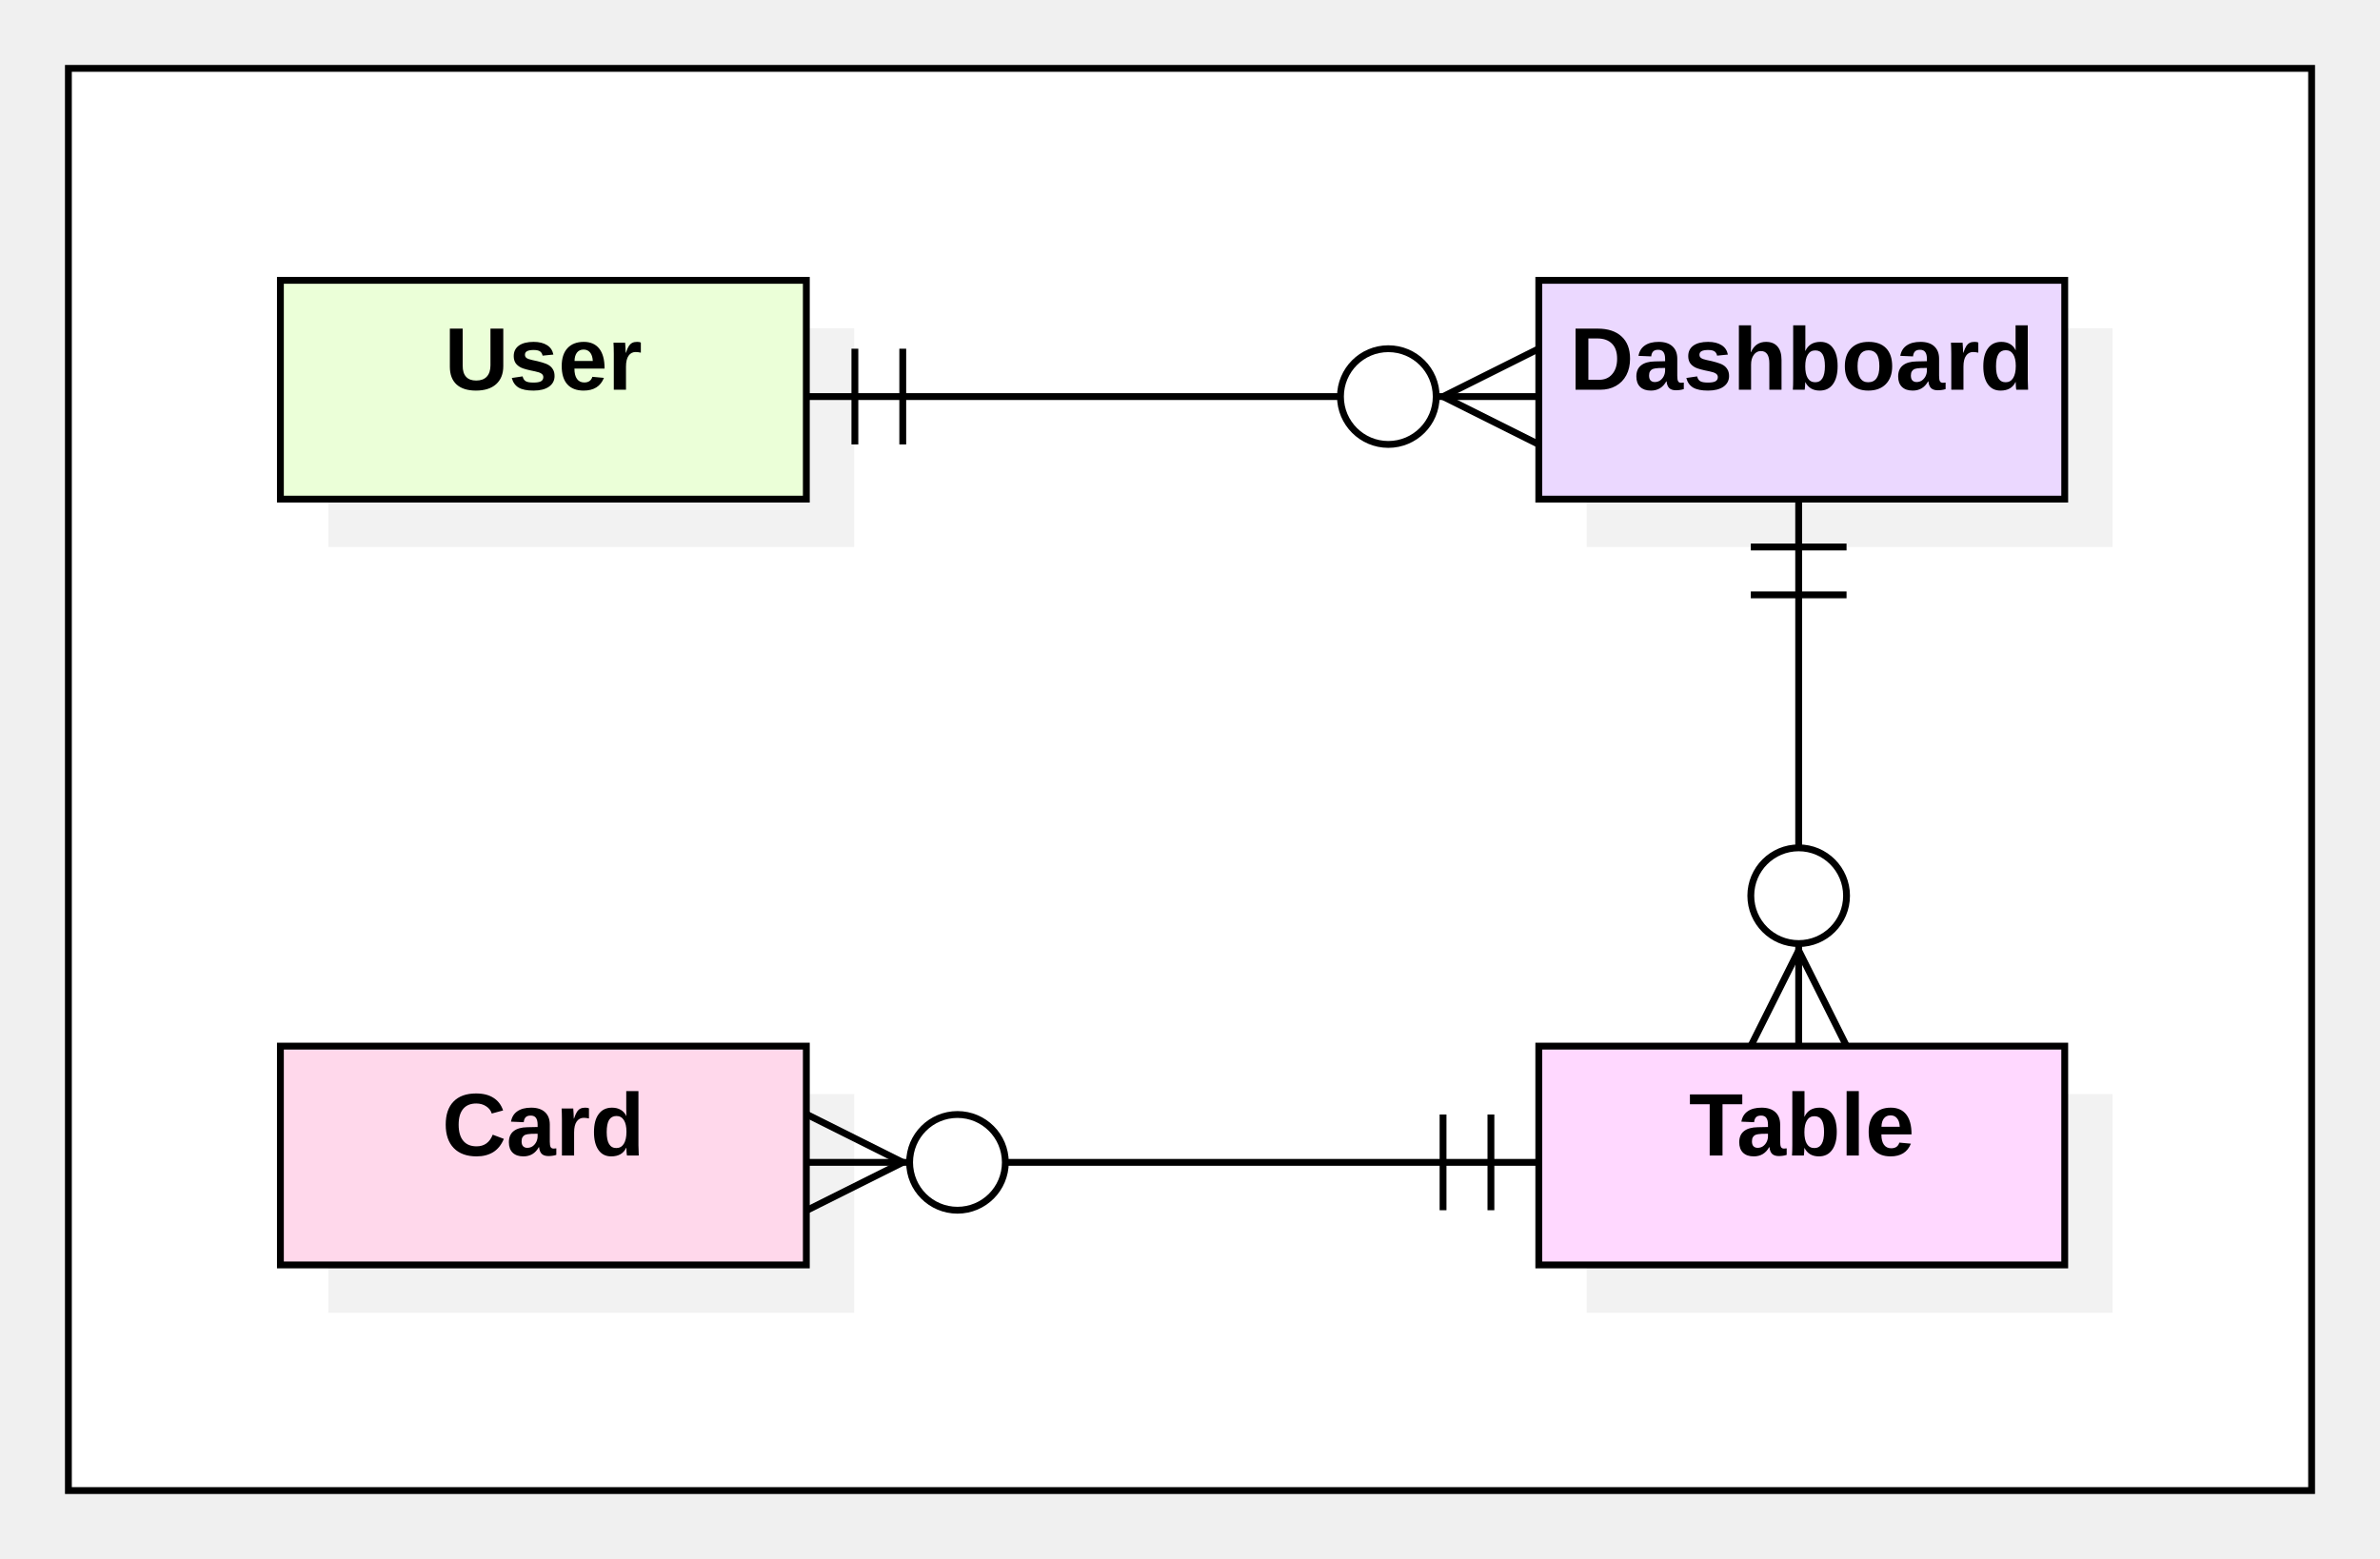
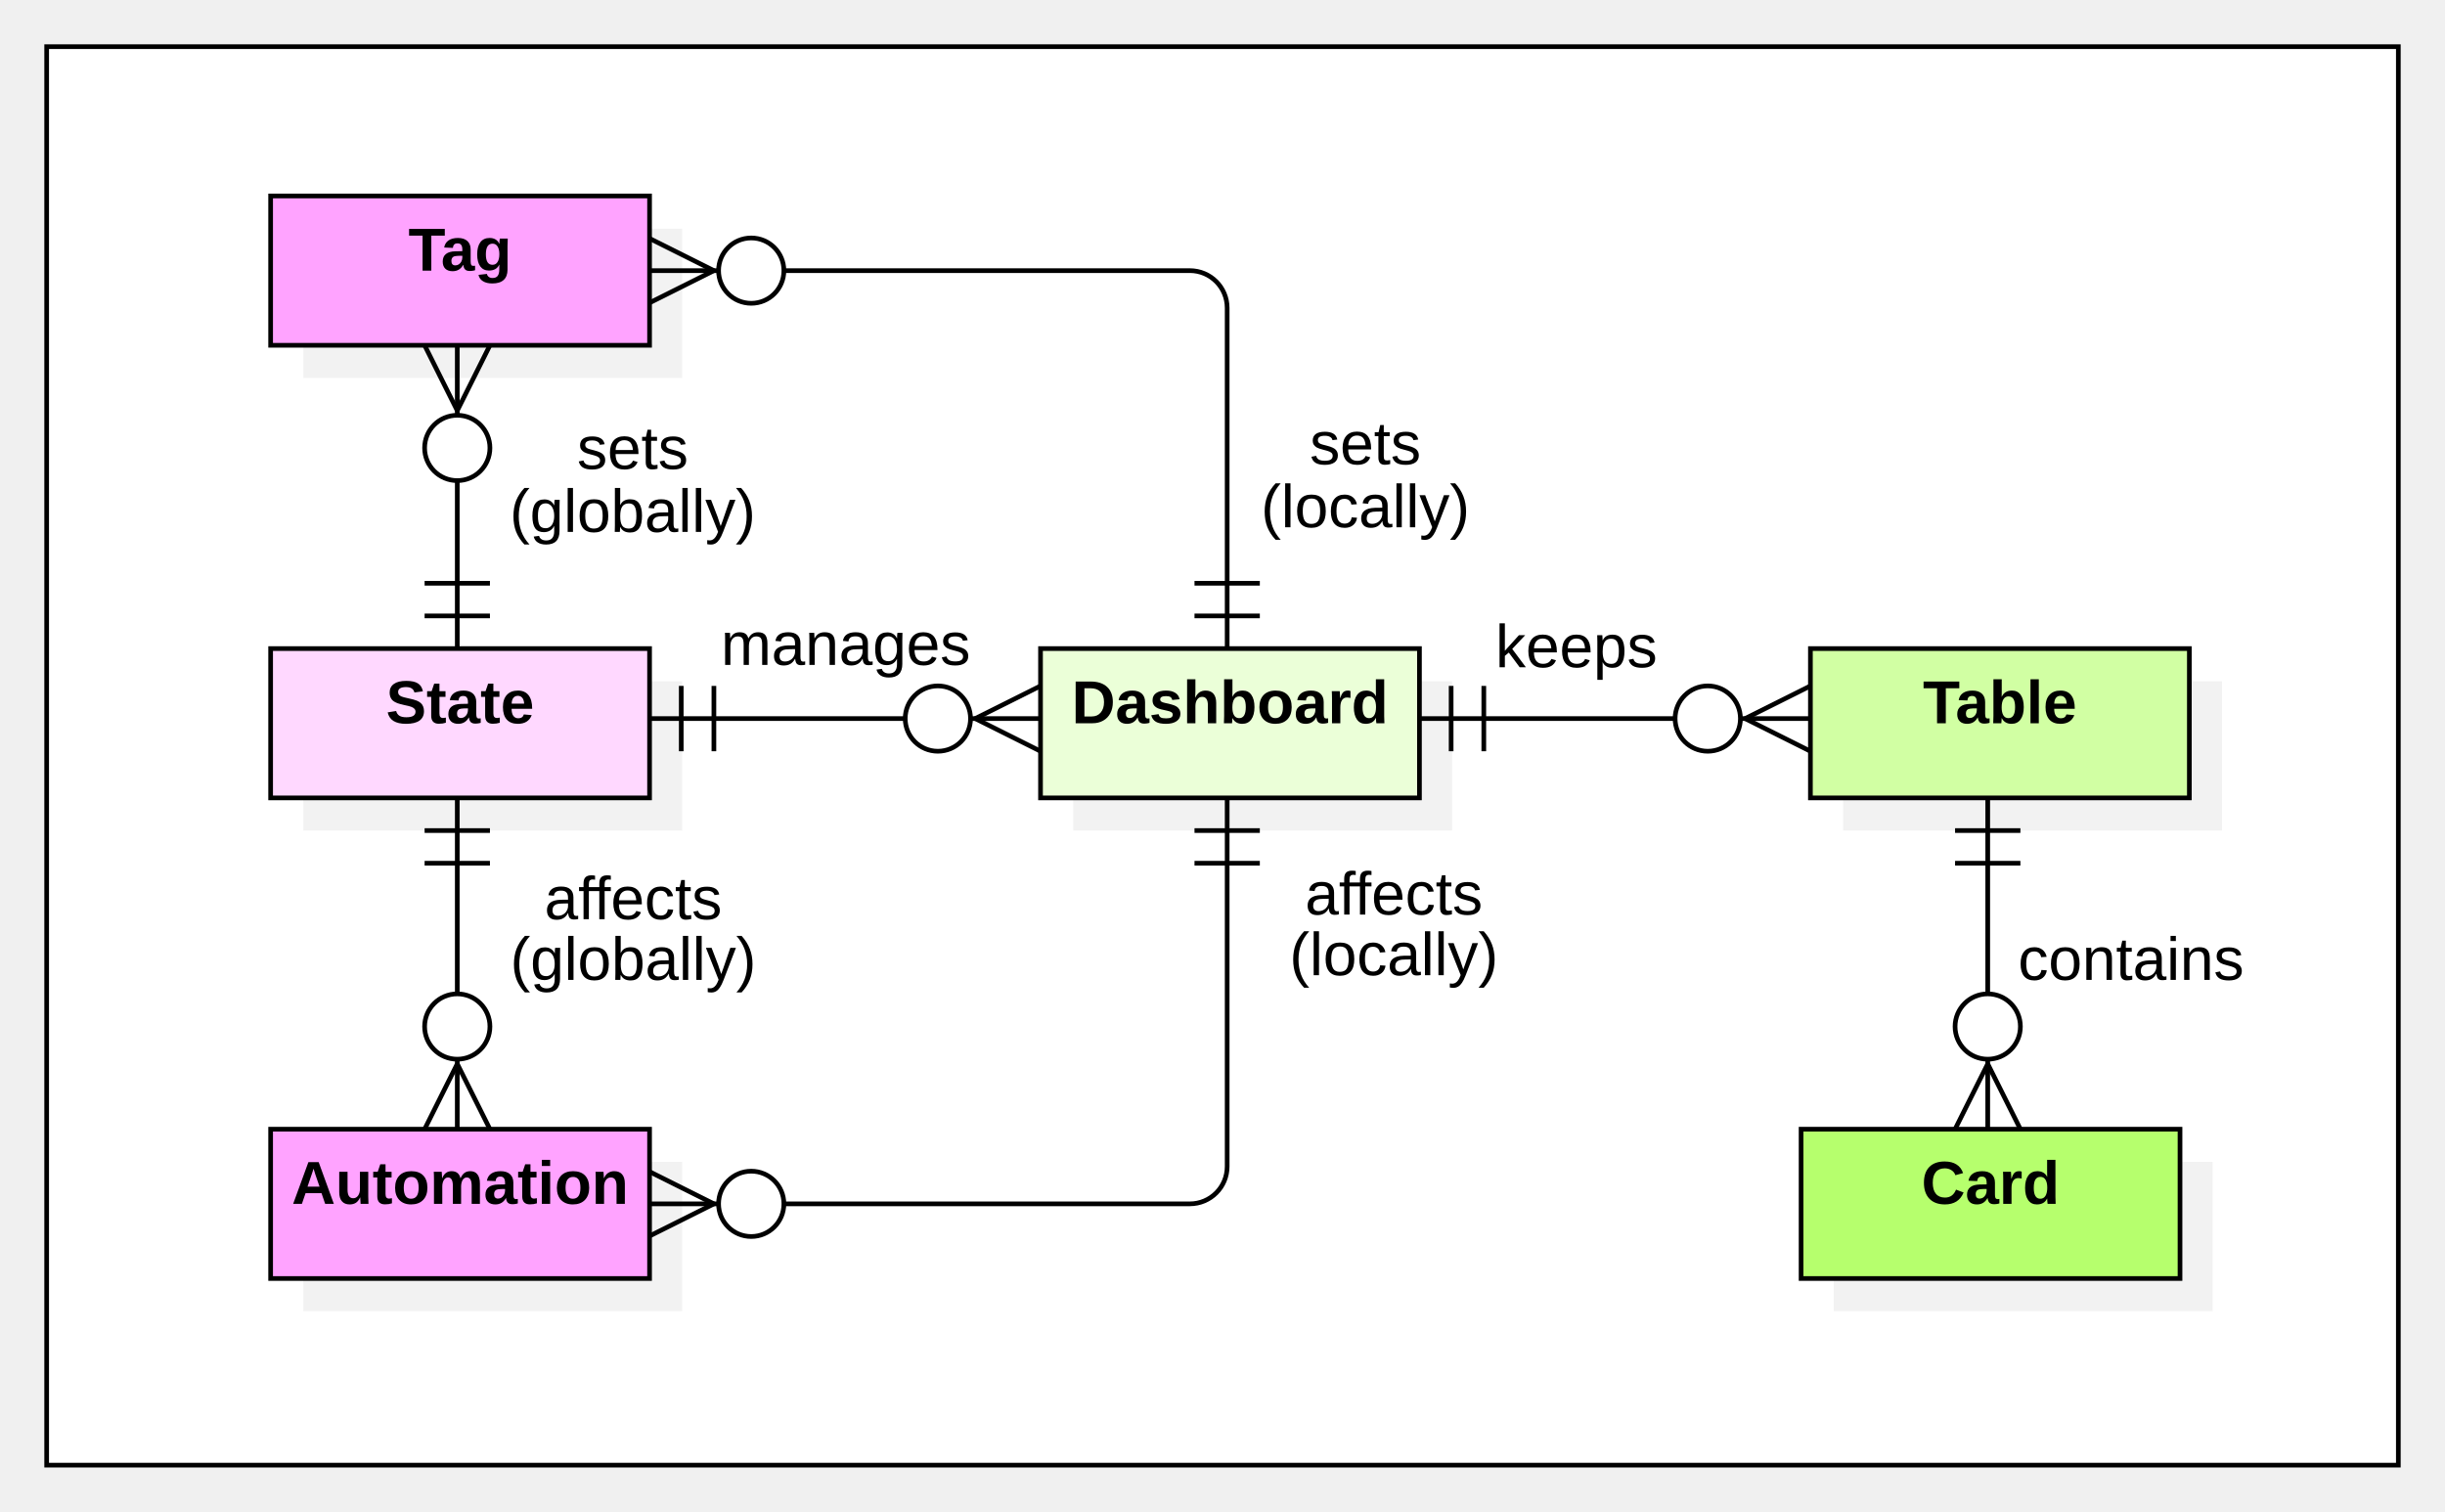
- <svg xmlns="http://www.w3.org/2000/svg" version="1.1" width="348" height="228">
+ <svg xmlns="http://www.w3.org/2000/svg" version="1.1" width="524" height="324">
  <defs />
  <g>
-     <g transform="translate(-150,-150) scale(1,1)">
-       <rect fill="#ffffff" stroke="none" x="160" y="160" width="328" height="208" />
-     </g>
-     <g transform="translate(-150,-150) scale(1,1)">
-       <path fill="none" stroke="#000000" d="M 160 160 L 488 160 L 488 368 L 160 368 L 160 160 Z Z" stroke-miterlimit="10" />
-     </g>
-     <g transform="translate(-150,-150) scale(1,1)">
-       <rect fill="#C0C0C0" stroke="none" x="198" y="198" width="76.901" height="32" opacity="0.2" />
-     </g>
-     <g transform="translate(-150,-150) scale(1,1)">
-       <rect fill="#ebffd8" stroke="none" x="191" y="191" width="76.901" height="32" />
-     </g>
-     <g transform="translate(-150,-150) scale(1,1)">
-       <path fill="none" stroke="#000000" d="M 191 191 L 267.901 191 L 267.901 223 L 191 223 L 191 191 Z Z" stroke-miterlimit="10" />
-     </g>
-     <g transform="translate(-150,-150) scale(1,1)">
-       <g>
-         <path fill="none" stroke="none" />
-         <text fill="#000000" stroke="none" font-family="Arial" font-size="13px" font-style="normal" font-weight="bold" text-decoration="none" x="214.997" y="207">User</text>
-       </g>
-     </g>
-     <g transform="translate(-150,-150) scale(1,1)">
-       <rect fill="#C0C0C0" stroke="none" x="382" y="198" width="76.901" height="32" opacity="0.2" />
-     </g>
-     <g transform="translate(-150,-150) scale(1,1)">
-       <rect fill="#ebd8ff" stroke="none" x="375" y="191" width="76.901" height="32" />
-     </g>
-     <g transform="translate(-150,-150) scale(1,1)">
-       <path fill="none" stroke="#000000" d="M 375 191 L 451.901 191 L 451.901 223 L 375 223 L 375 191 Z Z" stroke-miterlimit="10" />
-     </g>
-     <g transform="translate(-150,-150) scale(1,1)">
-       <g>
-         <path fill="none" stroke="none" />
-         <text fill="#000000" stroke="none" font-family="Arial" font-size="13px" font-style="normal" font-weight="bold" text-decoration="none" x="379.5" y="207">Dashboard</text>
-       </g>
-     </g>
-     <g transform="translate(-150,-150) scale(1,1)">
-       <rect fill="#C0C0C0" stroke="none" x="382" y="310" width="76.901" height="32" opacity="0.2" />
-     </g>
-     <g transform="translate(-150,-150) scale(1,1)">
-       <rect fill="#ffd8ff" stroke="none" x="375" y="303" width="76.901" height="32" />
-     </g>
-     <g transform="translate(-150,-150) scale(1,1)">
-       <path fill="none" stroke="#000000" d="M 375 303 L 451.901 303 L 451.901 335 L 375 335 L 375 303 Z Z" stroke-miterlimit="10" />
-     </g>
-     <g transform="translate(-150,-150) scale(1,1)">
-       <g>
-         <path fill="none" stroke="none" />
-         <text fill="#000000" stroke="none" font-family="Arial" font-size="13px" font-style="normal" font-weight="bold" text-decoration="none" x="396.956" y="319">Table</text>
-       </g>
-     </g>
-     <g transform="translate(-150,-150) scale(1,1)">
-       <rect fill="#C0C0C0" stroke="none" x="198" y="310" width="76.901" height="32" opacity="0.2" />
-     </g>
-     <g transform="translate(-150,-150) scale(1,1)">
-       <rect fill="#ffd8eb" stroke="none" x="191" y="303" width="76.901" height="32" />
-     </g>
-     <g transform="translate(-150,-150) scale(1,1)">
-       <path fill="none" stroke="#000000" d="M 191 303 L 267.901 303 L 267.901 335 L 191 335 L 191 303 Z Z" stroke-miterlimit="10" />
-     </g>
-     <g transform="translate(-150,-150) scale(1,1)">
-       <g>
-         <path fill="none" stroke="none" />
-         <text fill="#000000" stroke="none" font-family="Arial" font-size="13px" font-style="normal" font-weight="bold" text-decoration="none" x="214.641" y="319">Card</text>
-       </g>
-     </g>
-     <g transform="translate(-150,-150) scale(1,1)">
-       <path fill="none" stroke="#000000" d="M 268 208 L 375 208" stroke-miterlimit="10" />
-     </g>
-     <g transform="translate(-150,-150) scale(1,1)">
-       <path fill="none" stroke="#000000" d="M 361 208 L 375 215" stroke-miterlimit="10" />
-     </g>
-     <g transform="translate(-150,-150) scale(1,1)">
-       <path fill="none" stroke="#000000" d="M 361 208 L 375 201" stroke-miterlimit="10" />
-     </g>
-     <g transform="translate(-150,-150) scale(1,1)">
-       <path fill="#FFFFFF" stroke="none" d="M 346 208 C 346 204.134 349.134 201 353 201 C 356.866 201 360 204.134 360 208 C 360 211.866 356.866 215 353 215 C 349.134 215 346 211.866 346 208 Z" />
-     </g>
-     <g transform="translate(-150,-150) scale(1,1)">
-       <path fill="none" stroke="#000000" d="M 346 208 C 346 204.134 349.134 201 353 201 C 356.866 201 360 204.134 360 208 C 360 211.866 356.866 215 353 215 C 349.134 215 346 211.866 346 208 Z" stroke-miterlimit="10" />
-     </g>
-     <g transform="translate(-150,-150) scale(1,1)">
-       <path fill="none" stroke="#000000" d="M 275 201 L 275 215" stroke-miterlimit="10" />
-     </g>
-     <g transform="translate(-150,-150) scale(1,1)">
-       <path fill="none" stroke="#000000" d="M 282 201 L 282 215" stroke-miterlimit="10" />
-     </g>
-     <g transform="translate(-150,-150) scale(1,1)">
-       <g>
-         <path fill="none" stroke="none" />
-         <text fill="#000000" stroke="none" font-family="Arial" font-size="13px" font-style="normal" font-weight="normal" text-decoration="none" x="292.5" y="193" />
-       </g>
-     </g>
-     <g transform="translate(-150,-150) scale(1,1)">
-       <g>
-         <path fill="none" stroke="none" />
-         <text fill="#000000" stroke="none" font-family="Arial" font-size="13px" font-style="normal" font-weight="normal" text-decoration="none" x="348.5" y="193" />
-       </g>
-     </g>
-     <g transform="translate(-150,-150) scale(1,1)">
-       <path fill="none" stroke="#000000" d="M 413 223 L 413 303" stroke-miterlimit="10" />
-     </g>
-     <g transform="translate(-150,-150) scale(1,1)">
-       <path fill="none" stroke="#000000" d="M 413 289 L 406 303" stroke-miterlimit="10" />
-     </g>
-     <g transform="translate(-150,-150) scale(1,1)">
-       <path fill="none" stroke="#000000" d="M 413 289 L 420 303" stroke-miterlimit="10" />
-     </g>
-     <g transform="translate(-150,-150) scale(1,1)">
-       <path fill="#FFFFFF" stroke="none" d="M 406 281 C 406 277.134 409.134 274 413 274 C 416.866 274 420 277.134 420 281 C 420 284.866 416.866 288 413 288 C 409.134 288 406 284.866 406 281 Z" />
-     </g>
-     <g transform="translate(-150,-150) scale(1,1)">
-       <path fill="none" stroke="#000000" d="M 406 281 C 406 277.134 409.134 274 413 274 C 416.866 274 420 277.134 420 281 C 420 284.866 416.866 288 413 288 C 409.134 288 406 284.866 406 281 Z" stroke-miterlimit="10" />
-     </g>
-     <g transform="translate(-150,-150) scale(1,1)">
-       <path fill="none" stroke="#000000" d="M 420 230 L 406 230" stroke-miterlimit="10" />
-     </g>
-     <g transform="translate(-150,-150) scale(1,1)">
-       <path fill="none" stroke="#000000" d="M 420 237 L 406 237" stroke-miterlimit="10" />
-     </g>
-     <g transform="translate(-150,-150) scale(1,1)">
-       <g>
-         <path fill="none" stroke="none" />
-         <text fill="#000000" stroke="none" font-family="Arial" font-size="13px" font-style="normal" font-weight="normal" text-decoration="none" x="427.5" y="248" />
-       </g>
-     </g>
-     <g transform="translate(-150,-150) scale(1,1)">
-       <g>
-         <path fill="none" stroke="none" />
-         <text fill="#000000" stroke="none" font-family="Arial" font-size="13px" font-style="normal" font-weight="normal" text-decoration="none" x="427.5" y="277" />
-       </g>
-     </g>
-     <g transform="translate(-150,-150) scale(1,1)">
-       <path fill="none" stroke="#000000" d="M 375 320 L 268 320" stroke-miterlimit="10" />
-     </g>
-     <g transform="translate(-150,-150) scale(1,1)">
-       <path fill="none" stroke="#000000" d="M 282 320 L 268 313" stroke-miterlimit="10" />
-     </g>
-     <g transform="translate(-150,-150) scale(1,1)">
-       <path fill="none" stroke="#000000" d="M 282 320 L 268 327" stroke-miterlimit="10" />
-     </g>
-     <g transform="translate(-150,-150) scale(1,1)">
-       <path fill="#FFFFFF" stroke="none" d="M 283 320 C 283 316.134 286.134 313 290 313 C 293.866 313 297 316.134 297 320 C 297 323.866 293.866 327 290 327 C 286.134 327 283 323.866 283 320 Z" />
-     </g>
-     <g transform="translate(-150,-150) scale(1,1)">
-       <path fill="none" stroke="#000000" d="M 283 320 C 283 316.134 286.134 313 290 313 C 293.866 313 297 316.134 297 320 C 297 323.866 293.866 327 290 327 C 286.134 327 283 323.866 283 320 Z" stroke-miterlimit="10" />
-     </g>
-     <g transform="translate(-150,-150) scale(1,1)">
-       <path fill="none" stroke="#000000" d="M 368 327 L 368 313" stroke-miterlimit="10" />
-     </g>
-     <g transform="translate(-150,-150) scale(1,1)">
-       <path fill="none" stroke="#000000" d="M 361 327 L 361 313" stroke-miterlimit="10" />
-     </g>
-     <g transform="translate(-150,-150) scale(1,1)">
-       <g>
-         <path fill="none" stroke="none" />
-         <text fill="#000000" stroke="none" font-family="Arial" font-size="13px" font-style="normal" font-weight="normal" text-decoration="none" x="348.5" y="334" />
-       </g>
-     </g>
-     <g transform="translate(-150,-150) scale(1,1)">
-       <g>
-         <path fill="none" stroke="none" />
-         <text fill="#000000" stroke="none" font-family="Arial" font-size="13px" font-style="normal" font-weight="normal" text-decoration="none" x="292.5" y="334" />
+     <g transform="translate(-278,-70) scale(1,1)">
+       <rect fill="#ffffff" stroke="none" x="288" y="80" width="504" height="304" />
+     </g>
+     <g transform="translate(-278,-70) scale(1,1)">
+       <path fill="none" stroke="#000000" d="M 288 80 L 792 80 L 792 384 L 288 384 L 288 80 Z Z" stroke-miterlimit="10" />
+     </g>
+     <g transform="translate(-278,-70) scale(1,1)">
+       <rect fill="#C0C0C0" stroke="none" x="343" y="216" width="81.211" height="32" opacity="0.2" />
+     </g>
+     <g transform="translate(-278,-70) scale(1,1)">
+       <rect fill="#ffd8ff" stroke="none" x="336" y="209" width="81.211" height="32" />
+     </g>
+     <g transform="translate(-278,-70) scale(1,1)">
+       <path fill="none" stroke="#000000" d="M 336 209 L 417.211 209 L 417.211 241 L 336 241 L 336 209 Z Z" stroke-miterlimit="10" />
+     </g>
+     <g transform="translate(-278,-70) scale(1,1)">
+       <g>
+         <path fill="none" stroke="none" />
+         <text fill="#000000" stroke="none" font-family="Arial" font-size="13px" font-style="normal" font-weight="bold" text-decoration="none" x="360.711" y="225">State</text>
+       </g>
+     </g>
+     <g transform="translate(-278,-70) scale(1,1)">
+       <rect fill="#C0C0C0" stroke="none" x="508" y="216" width="81.211" height="32" opacity="0.2" />
+     </g>
+     <g transform="translate(-278,-70) scale(1,1)">
+       <rect fill="#ebffd8" stroke="none" x="501" y="209" width="81.211" height="32" />
+     </g>
+     <g transform="translate(-278,-70) scale(1,1)">
+       <path fill="none" stroke="#000000" d="M 501 209 L 582.211 209 L 582.211 241 L 501 241 L 501 209 Z Z" stroke-miterlimit="10" />
+     </g>
+     <g transform="translate(-278,-70) scale(1,1)">
+       <g>
+         <path fill="none" stroke="none" />
+         <text fill="#000000" stroke="none" font-family="Arial" font-size="13px" font-style="normal" font-weight="bold" text-decoration="none" x="507.655" y="225">Dashboard</text>
+       </g>
+     </g>
+     <g transform="translate(-278,-70) scale(1,1)">
+       <rect fill="#C0C0C0" stroke="none" x="673" y="216" width="81.211" height="32" opacity="0.2" />
+     </g>
+     <g transform="translate(-278,-70) scale(1,1)">
+       <rect fill="#d1ffa3" stroke="none" x="666" y="209" width="81.211" height="32" />
+     </g>
+     <g transform="translate(-278,-70) scale(1,1)">
+       <path fill="none" stroke="#000000" d="M 666 209 L 747.211 209 L 747.211 241 L 666 241 L 666 209 Z Z" stroke-miterlimit="10" />
+     </g>
+     <g transform="translate(-278,-70) scale(1,1)">
+       <g>
+         <path fill="none" stroke="none" />
+         <text fill="#000000" stroke="none" font-family="Arial" font-size="13px" font-style="normal" font-weight="bold" text-decoration="none" x="690.111" y="225">Table</text>
+       </g>
+     </g>
+     <g transform="translate(-278,-70) scale(1,1)">
+       <rect fill="#C0C0C0" stroke="none" x="671" y="319" width="81.211" height="32" opacity="0.2" />
+     </g>
+     <g transform="translate(-278,-70) scale(1,1)">
+       <rect fill="#b6ff6d" stroke="none" x="664" y="312" width="81.211" height="32" />
+     </g>
+     <g transform="translate(-278,-70) scale(1,1)">
+       <path fill="none" stroke="#000000" d="M 664 312 L 745.211 312 L 745.211 344 L 664 344 L 664 312 Z Z" stroke-miterlimit="10" />
+     </g>
+     <g transform="translate(-278,-70) scale(1,1)">
+       <g>
+         <path fill="none" stroke="none" />
+         <text fill="#000000" stroke="none" font-family="Arial" font-size="13px" font-style="normal" font-weight="bold" text-decoration="none" x="689.796" y="328">Card</text>
+       </g>
+     </g>
+     <g transform="translate(-278,-70) scale(1,1)">
+       <rect fill="#C0C0C0" stroke="none" x="343" y="319" width="81.211" height="32" opacity="0.2" />
+     </g>
+     <g transform="translate(-278,-70) scale(1,1)">
+       <rect fill="#ffa3ff" stroke="none" x="336" y="312" width="81.211" height="32" />
+     </g>
+     <g transform="translate(-278,-70) scale(1,1)">
+       <path fill="none" stroke="#000000" d="M 336 312 L 417.211 312 L 417.211 344 L 336 344 L 336 312 Z Z" stroke-miterlimit="10" />
+     </g>
+     <g transform="translate(-278,-70) scale(1,1)">
+       <g>
+         <path fill="none" stroke="none" />
+         <text fill="#000000" stroke="none" font-family="Arial" font-size="13px" font-style="normal" font-weight="bold" text-decoration="none" x="340.5" y="328">Automation</text>
+       </g>
+     </g>
+     <g transform="translate(-278,-70) scale(1,1)">
+       <rect fill="#C0C0C0" stroke="none" x="343" y="119" width="81.211" height="32" opacity="0.2" />
+     </g>
+     <g transform="translate(-278,-70) scale(1,1)">
+       <rect fill="#ffa3ff" stroke="none" x="336" y="112" width="81.211" height="32" />
+     </g>
+     <g transform="translate(-278,-70) scale(1,1)">
+       <path fill="none" stroke="#000000" d="M 336 112 L 417.211 112 L 417.211 144 L 336 144 L 336 112 Z Z" stroke-miterlimit="10" />
+     </g>
+     <g transform="translate(-278,-70) scale(1,1)">
+       <g>
+         <path fill="none" stroke="none" />
+         <text fill="#000000" stroke="none" font-family="Arial" font-size="13px" font-style="normal" font-weight="bold" text-decoration="none" x="365.532" y="128">Tag</text>
+       </g>
+     </g>
+     <g transform="translate(-278,-70) scale(1,1)">
+       <path fill="none" stroke="#000000" d="M 417 224 L 501 224" stroke-miterlimit="10" />
+     </g>
+     <g transform="translate(-278,-70) scale(1,1)">
+       <path fill="none" stroke="#000000" d="M 487 224 L 501 231" stroke-miterlimit="10" />
+     </g>
+     <g transform="translate(-278,-70) scale(1,1)">
+       <path fill="none" stroke="#000000" d="M 487 224 L 501 217" stroke-miterlimit="10" />
+     </g>
+     <g transform="translate(-278,-70) scale(1,1)">
+       <path fill="#FFFFFF" stroke="none" d="M 472 224 C 472 220.134 475.134 217 479 217 C 482.866 217 486 220.134 486 224 C 486 227.866 482.866 231 479 231 C 475.134 231 472 227.866 472 224 Z" />
+     </g>
+     <g transform="translate(-278,-70) scale(1,1)">
+       <path fill="none" stroke="#000000" d="M 472 224 C 472 220.134 475.134 217 479 217 C 482.866 217 486 220.134 486 224 C 486 227.866 482.866 231 479 231 C 475.134 231 472 227.866 472 224 Z" stroke-miterlimit="10" />
+     </g>
+     <g transform="translate(-278,-70) scale(1,1)">
+       <path fill="none" stroke="#000000" d="M 424 217 L 424 231" stroke-miterlimit="10" />
+     </g>
+     <g transform="translate(-278,-70) scale(1,1)">
+       <path fill="none" stroke="#000000" d="M 431 217 L 431 231" stroke-miterlimit="10" />
+     </g>
+     <g transform="translate(-278,-70) scale(1,1)">
+       <g>
+         <path fill="none" stroke="none" />
+         <text fill="#000000" stroke="none" font-family="Arial" font-size="13px" font-style="normal" font-weight="normal" text-decoration="none" x="432.5" y="212.5">manages</text>
+       </g>
+     </g>
+     <g transform="translate(-278,-70) scale(1,1)">
+       <g>
+         <path fill="none" stroke="none" />
+         <text fill="#000000" stroke="none" font-family="Arial" font-size="13px" font-style="normal" font-weight="normal" text-decoration="none" x="441.5" y="209" />
+       </g>
+     </g>
+     <g transform="translate(-278,-70) scale(1,1)">
+       <g>
+         <path fill="none" stroke="none" />
+         <text fill="#000000" stroke="none" font-family="Arial" font-size="13px" font-style="normal" font-weight="normal" text-decoration="none" x="474.5" y="209" />
+       </g>
+     </g>
+     <g transform="translate(-278,-70) scale(1,1)">
+       <path fill="none" stroke="#000000" d="M 582 224 L 666 224" stroke-miterlimit="10" />
+     </g>
+     <g transform="translate(-278,-70) scale(1,1)">
+       <path fill="none" stroke="#000000" d="M 652 224 L 666 231" stroke-miterlimit="10" />
+     </g>
+     <g transform="translate(-278,-70) scale(1,1)">
+       <path fill="none" stroke="#000000" d="M 652 224 L 666 217" stroke-miterlimit="10" />
+     </g>
+     <g transform="translate(-278,-70) scale(1,1)">
+       <path fill="#FFFFFF" stroke="none" d="M 637 224 C 637 220.134 640.134 217 644 217 C 647.866 217 651 220.134 651 224 C 651 227.866 647.866 231 644 231 C 640.134 231 637 227.866 637 224 Z" />
+     </g>
+     <g transform="translate(-278,-70) scale(1,1)">
+       <path fill="none" stroke="#000000" d="M 637 224 C 637 220.134 640.134 217 644 217 C 647.866 217 651 220.134 651 224 C 651 227.866 647.866 231 644 231 C 640.134 231 637 227.866 637 224 Z" stroke-miterlimit="10" />
+     </g>
+     <g transform="translate(-278,-70) scale(1,1)">
+       <path fill="none" stroke="#000000" d="M 589 217 L 589 231" stroke-miterlimit="10" />
+     </g>
+     <g transform="translate(-278,-70) scale(1,1)">
+       <path fill="none" stroke="#000000" d="M 596 217 L 596 231" stroke-miterlimit="10" />
+     </g>
+     <g transform="translate(-278,-70) scale(1,1)">
+       <g>
+         <path fill="none" stroke="none" />
+         <text fill="#000000" stroke="none" font-family="Arial" font-size="13px" font-style="normal" font-weight="normal" text-decoration="none" x="598.5" y="213">keeps</text>
+       </g>
+     </g>
+     <g transform="translate(-278,-70) scale(1,1)">
+       <g>
+         <path fill="none" stroke="none" />
+         <text fill="#000000" stroke="none" font-family="Arial" font-size="13px" font-style="normal" font-weight="normal" text-decoration="none" x="606.5" y="209" />
+       </g>
+     </g>
+     <g transform="translate(-278,-70) scale(1,1)">
+       <g>
+         <path fill="none" stroke="none" />
+         <text fill="#000000" stroke="none" font-family="Arial" font-size="13px" font-style="normal" font-weight="normal" text-decoration="none" x="639.5" y="209" />
+       </g>
+     </g>
+     <g transform="translate(-278,-70) scale(1,1)">
+       <path fill="none" stroke="#000000" d="M 704 241 L 704 312" stroke-miterlimit="10" />
+     </g>
+     <g transform="translate(-278,-70) scale(1,1)">
+       <path fill="none" stroke="#000000" d="M 704 298 L 697 312" stroke-miterlimit="10" />
+     </g>
+     <g transform="translate(-278,-70) scale(1,1)">
+       <path fill="none" stroke="#000000" d="M 704 298 L 711 312" stroke-miterlimit="10" />
+     </g>
+     <g transform="translate(-278,-70) scale(1,1)">
+       <path fill="#FFFFFF" stroke="none" d="M 697 290 C 697 286.134 700.134 283 704 283 C 707.866 283 711 286.134 711 290 C 711 293.866 707.866 297 704 297 C 700.134 297 697 293.866 697 290 Z" />
+     </g>
+     <g transform="translate(-278,-70) scale(1,1)">
+       <path fill="none" stroke="#000000" d="M 697 290 C 697 286.134 700.134 283 704 283 C 707.866 283 711 286.134 711 290 C 711 293.866 707.866 297 704 297 C 700.134 297 697 293.866 697 290 Z" stroke-miterlimit="10" />
+     </g>
+     <g transform="translate(-278,-70) scale(1,1)">
+       <path fill="none" stroke="#000000" d="M 711 248 L 697 248" stroke-miterlimit="10" />
+     </g>
+     <g transform="translate(-278,-70) scale(1,1)">
+       <path fill="none" stroke="#000000" d="M 711 255 L 697 255" stroke-miterlimit="10" />
+     </g>
+     <g transform="translate(-278,-70) scale(1,1)">
+       <g>
+         <path fill="none" stroke="none" />
+         <text fill="#000000" stroke="none" font-family="Arial" font-size="13px" font-style="normal" font-weight="normal" text-decoration="none" x="710.5" y="280">contains</text>
+       </g>
+     </g>
+     <g transform="translate(-278,-70) scale(1,1)">
+       <g>
+         <path fill="none" stroke="none" />
+         <text fill="#000000" stroke="none" font-family="Arial" font-size="13px" font-style="normal" font-weight="normal" text-decoration="none" x="718.5" y="266" />
+       </g>
+     </g>
+     <g transform="translate(-278,-70) scale(1,1)">
+       <g>
+         <path fill="none" stroke="none" />
+         <text fill="#000000" stroke="none" font-family="Arial" font-size="13px" font-style="normal" font-weight="normal" text-decoration="none" x="718.5" y="286" />
+       </g>
+     </g>
+     <g transform="translate(-278,-70) scale(1,1)">
+       <path fill="none" stroke="#000000" d="M 541 209 L 541 136 M 541 136 A 8 8 0 0 0 533 128 L 417 128" stroke-miterlimit="10" />
+     </g>
+     <g transform="translate(-278,-70) scale(1,1)">
+       <path fill="none" stroke="#000000" d="M 431 128 L 417 121" stroke-miterlimit="10" />
+     </g>
+     <g transform="translate(-278,-70) scale(1,1)">
+       <path fill="none" stroke="#000000" d="M 431 128 L 417 135" stroke-miterlimit="10" />
+     </g>
+     <g transform="translate(-278,-70) scale(1,1)">
+       <path fill="#FFFFFF" stroke="none" d="M 432 128 C 432 124.134 435.134 121 439 121 C 442.866 121 446 124.134 446 128 C 446 131.866 442.866 135 439 135 C 435.134 135 432 131.866 432 128 Z" />
+     </g>
+     <g transform="translate(-278,-70) scale(1,1)">
+       <path fill="none" stroke="#000000" d="M 432 128 C 432 124.134 435.134 121 439 121 C 442.866 121 446 124.134 446 128 C 446 131.866 442.866 135 439 135 C 435.134 135 432 131.866 432 128 Z" stroke-miterlimit="10" />
+     </g>
+     <g transform="translate(-278,-70) scale(1,1)">
+       <path fill="none" stroke="#000000" d="M 534 202 L 548 202" stroke-miterlimit="10" />
+     </g>
+     <g transform="translate(-278,-70) scale(1,1)">
+       <path fill="none" stroke="#000000" d="M 534 195 L 548 195" stroke-miterlimit="10" />
+     </g>
+     <g transform="translate(-278,-70) scale(1,1)">
+       <g>
+         <path fill="none" stroke="none" />
+         <text fill="#000000" stroke="none" font-family="Arial" font-size="13px" font-style="normal" font-weight="normal" text-decoration="none" x="558.697" y="169.5">sets</text>
+         <text fill="#000000" stroke="none" font-family="Arial" font-size="13px" font-style="normal" font-weight="normal" text-decoration="none" x="548.227" y="183">(locally)</text>
+       </g>
+     </g>
+     <g transform="translate(-278,-70) scale(1,1)">
+       <g>
+         <path fill="none" stroke="none" />
+         <text fill="#000000" stroke="none" font-family="Arial" font-size="13px" font-style="normal" font-weight="normal" text-decoration="none" x="441.5" y="142" />
+       </g>
+     </g>
+     <g transform="translate(-278,-70) scale(1,1)">
+       <path fill="none" stroke="#000000" d="M 376 241 L 376 312" stroke-miterlimit="10" />
+     </g>
+     <g transform="translate(-278,-70) scale(1,1)">
+       <path fill="none" stroke="#000000" d="M 376 298 L 369 312" stroke-miterlimit="10" />
+     </g>
+     <g transform="translate(-278,-70) scale(1,1)">
+       <path fill="none" stroke="#000000" d="M 376 298 L 383 312" stroke-miterlimit="10" />
+     </g>
+     <g transform="translate(-278,-70) scale(1,1)">
+       <path fill="#FFFFFF" stroke="none" d="M 369 290 C 369 286.134 372.134 283 376 283 C 379.866 283 383 286.134 383 290 C 383 293.866 379.866 297 376 297 C 372.134 297 369 293.866 369 290 Z" />
+     </g>
+     <g transform="translate(-278,-70) scale(1,1)">
+       <path fill="none" stroke="#000000" d="M 369 290 C 369 286.134 372.134 283 376 283 C 379.866 283 383 286.134 383 290 C 383 293.866 379.866 297 376 297 C 372.134 297 369 293.866 369 290 Z" stroke-miterlimit="10" />
+     </g>
+     <g transform="translate(-278,-70) scale(1,1)">
+       <path fill="none" stroke="#000000" d="M 383 248 L 369 248" stroke-miterlimit="10" />
+     </g>
+     <g transform="translate(-278,-70) scale(1,1)">
+       <path fill="none" stroke="#000000" d="M 383 255 L 369 255" stroke-miterlimit="10" />
+     </g>
+     <g transform="translate(-278,-70) scale(1,1)">
+       <g>
+         <path fill="none" stroke="none" />
+         <text fill="#000000" stroke="none" font-family="Arial" font-size="13px" font-style="normal" font-weight="normal" text-decoration="none" x="394.677" y="267">affects</text>
+         <text fill="#000000" stroke="none" font-family="Arial" font-size="13px" font-style="normal" font-weight="normal" text-decoration="none" x="387.336" y="280">(globally)</text>
+       </g>
+     </g>
+     <g transform="translate(-278,-70) scale(1,1)">
+       <g>
+         <path fill="none" stroke="none" />
+         <text fill="#000000" stroke="none" font-family="Arial" font-size="13px" font-style="normal" font-weight="normal" text-decoration="none" x="390.5" y="266" />
+       </g>
+     </g>
+     <g transform="translate(-278,-70) scale(1,1)">
+       <g>
+         <path fill="none" stroke="none" />
+         <text fill="#000000" stroke="none" font-family="Arial" font-size="13px" font-style="normal" font-weight="normal" text-decoration="none" x="390.5" y="286" />
+       </g>
+     </g>
+     <g transform="translate(-278,-70) scale(1,1)">
+       <path fill="none" stroke="#000000" d="M 541 241 L 541 320 M 541 320 A 8 8 0 0 1 533 328 L 417 328" stroke-miterlimit="10" />
+     </g>
+     <g transform="translate(-278,-70) scale(1,1)">
+       <path fill="none" stroke="#000000" d="M 431 328 L 417 321" stroke-miterlimit="10" />
+     </g>
+     <g transform="translate(-278,-70) scale(1,1)">
+       <path fill="none" stroke="#000000" d="M 431 328 L 417 335" stroke-miterlimit="10" />
+     </g>
+     <g transform="translate(-278,-70) scale(1,1)">
+       <path fill="#FFFFFF" stroke="none" d="M 432 328 C 432 324.134 435.134 321 439 321 C 442.866 321 446 324.134 446 328 C 446 331.866 442.866 335 439 335 C 435.134 335 432 331.866 432 328 Z" />
+     </g>
+     <g transform="translate(-278,-70) scale(1,1)">
+       <path fill="none" stroke="#000000" d="M 432 328 C 432 324.134 435.134 321 439 321 C 442.866 321 446 324.134 446 328 C 446 331.866 442.866 335 439 335 C 435.134 335 432 331.866 432 328 Z" stroke-miterlimit="10" />
+     </g>
+     <g transform="translate(-278,-70) scale(1,1)">
+       <path fill="none" stroke="#000000" d="M 548 248 L 534 248" stroke-miterlimit="10" />
+     </g>
+     <g transform="translate(-278,-70) scale(1,1)">
+       <path fill="none" stroke="#000000" d="M 548 255 L 534 255" stroke-miterlimit="10" />
+     </g>
+     <g transform="translate(-278,-70) scale(1,1)">
+       <g>
+         <path fill="none" stroke="none" />
+         <text fill="#000000" stroke="none" font-family="Arial" font-size="13px" font-style="normal" font-weight="normal" text-decoration="none" x="557.697" y="266">affects</text>
+         <text fill="#000000" stroke="none" font-family="Arial" font-size="13px" font-style="normal" font-weight="normal" text-decoration="none" x="554.336" y="279">(locally)</text>
+       </g>
+     </g>
+     <g transform="translate(-278,-70) scale(1,1)">
+       <g>
+         <path fill="none" stroke="none" />
+         <text fill="#000000" stroke="none" font-family="Arial" font-size="13px" font-style="normal" font-weight="normal" text-decoration="none" x="555.5" y="266" />
+       </g>
+     </g>
+     <g transform="translate(-278,-70) scale(1,1)">
+       <g>
+         <path fill="none" stroke="none" />
+         <text fill="#000000" stroke="none" font-family="Arial" font-size="13px" font-style="normal" font-weight="normal" text-decoration="none" x="441.5" y="342" />
+       </g>
+     </g>
+     <g transform="translate(-278,-70) scale(1,1)">
+       <path fill="none" stroke="#000000" d="M 376 209 L 376 144" stroke-miterlimit="10" />
+     </g>
+     <g transform="translate(-278,-70) scale(1,1)">
+       <path fill="none" stroke="#000000" d="M 376 158 L 383 144" stroke-miterlimit="10" />
+     </g>
+     <g transform="translate(-278,-70) scale(1,1)">
+       <path fill="none" stroke="#000000" d="M 376 158 L 369 144" stroke-miterlimit="10" />
+     </g>
+     <g transform="translate(-278,-70) scale(1,1)">
+       <path fill="#FFFFFF" stroke="none" d="M 369 166 C 369 162.134 372.134 159 376 159 C 379.866 159 383 162.134 383 166 C 383 169.866 379.866 173 376 173 C 372.134 173 369 169.866 369 166 Z" />
+     </g>
+     <g transform="translate(-278,-70) scale(1,1)">
+       <path fill="none" stroke="#000000" d="M 369 166 C 369 162.134 372.134 159 376 159 C 379.866 159 383 162.134 383 166 C 383 169.866 379.866 173 376 173 C 372.134 173 369 169.866 369 166 Z" stroke-miterlimit="10" />
+     </g>
+     <g transform="translate(-278,-70) scale(1,1)">
+       <path fill="none" stroke="#000000" d="M 369 202 L 383 202" stroke-miterlimit="10" />
+     </g>
+     <g transform="translate(-278,-70) scale(1,1)">
+       <path fill="none" stroke="#000000" d="M 369 195 L 383 195" stroke-miterlimit="10" />
+     </g>
+     <g transform="translate(-278,-70) scale(1,1)">
+       <g>
+         <path fill="none" stroke="none" />
+         <text fill="#000000" stroke="none" font-family="Arial" font-size="13px" font-style="normal" font-weight="normal" text-decoration="none" x="401.677" y="170.5">sets</text>
+         <text fill="#000000" stroke="none" font-family="Arial" font-size="13px" font-style="normal" font-weight="normal" text-decoration="none" x="387.227" y="184">(globally)</text>
+       </g>
+     </g>
+     <g transform="translate(-278,-70) scale(1,1)">
+       <g>
+         <path fill="none" stroke="none" />
+         <text fill="#000000" stroke="none" font-family="Arial" font-size="13px" font-style="normal" font-weight="normal" text-decoration="none" x="360.5" y="183" />
+       </g>
+     </g>
+     <g transform="translate(-278,-70) scale(1,1)">
+       <g>
+         <path fill="none" stroke="none" />
+         <text fill="#000000" stroke="none" font-family="Arial" font-size="13px" font-style="normal" font-weight="normal" text-decoration="none" x="360.5" y="169" />
      </g>
    </g>
  </g>
</svg>
